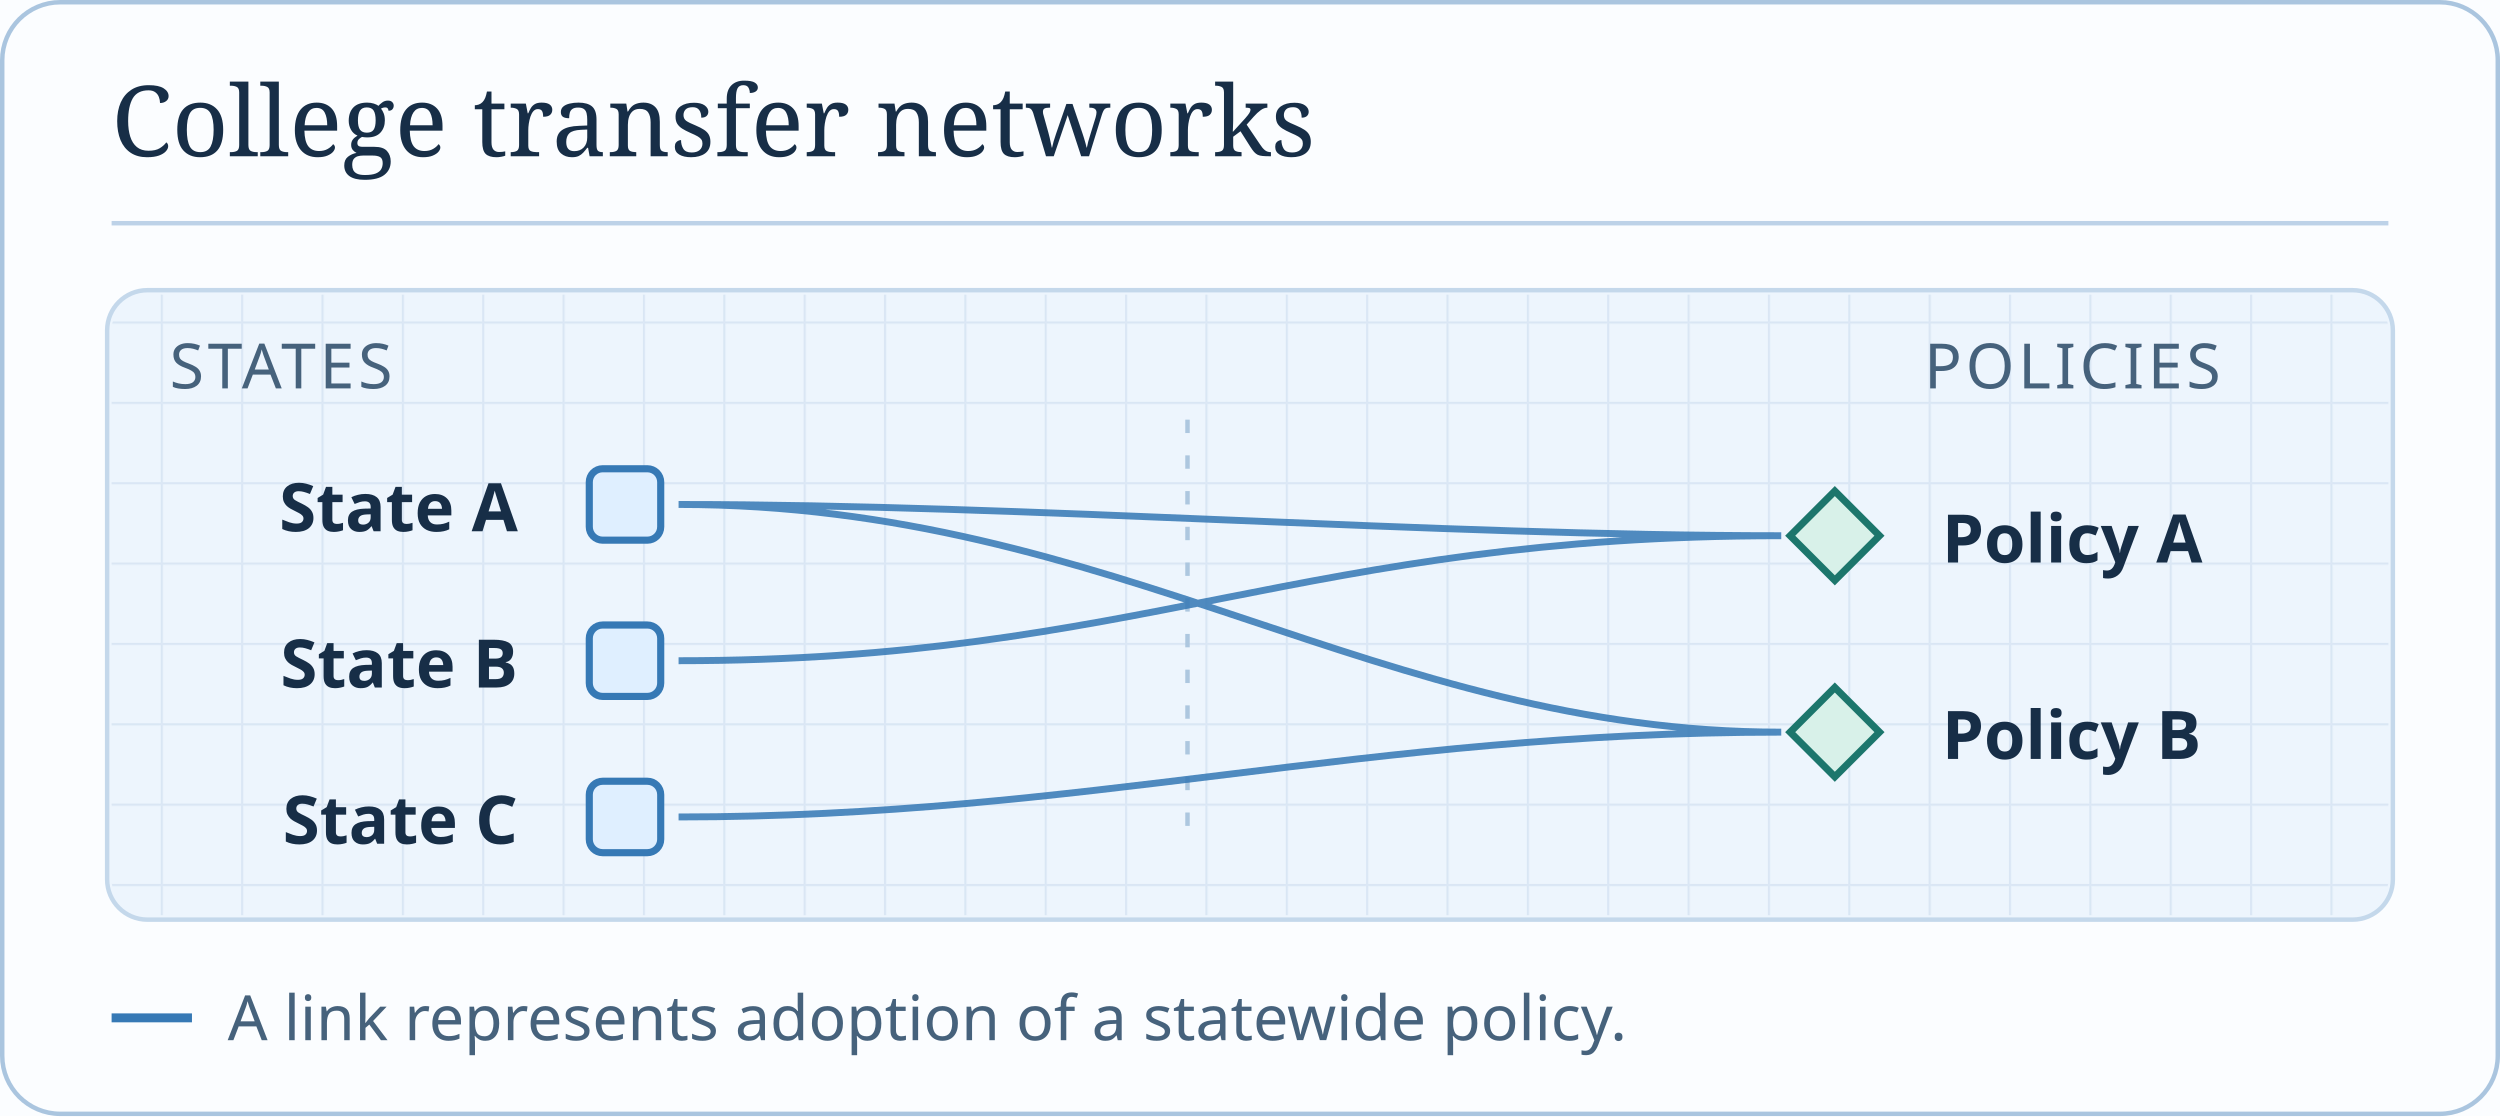
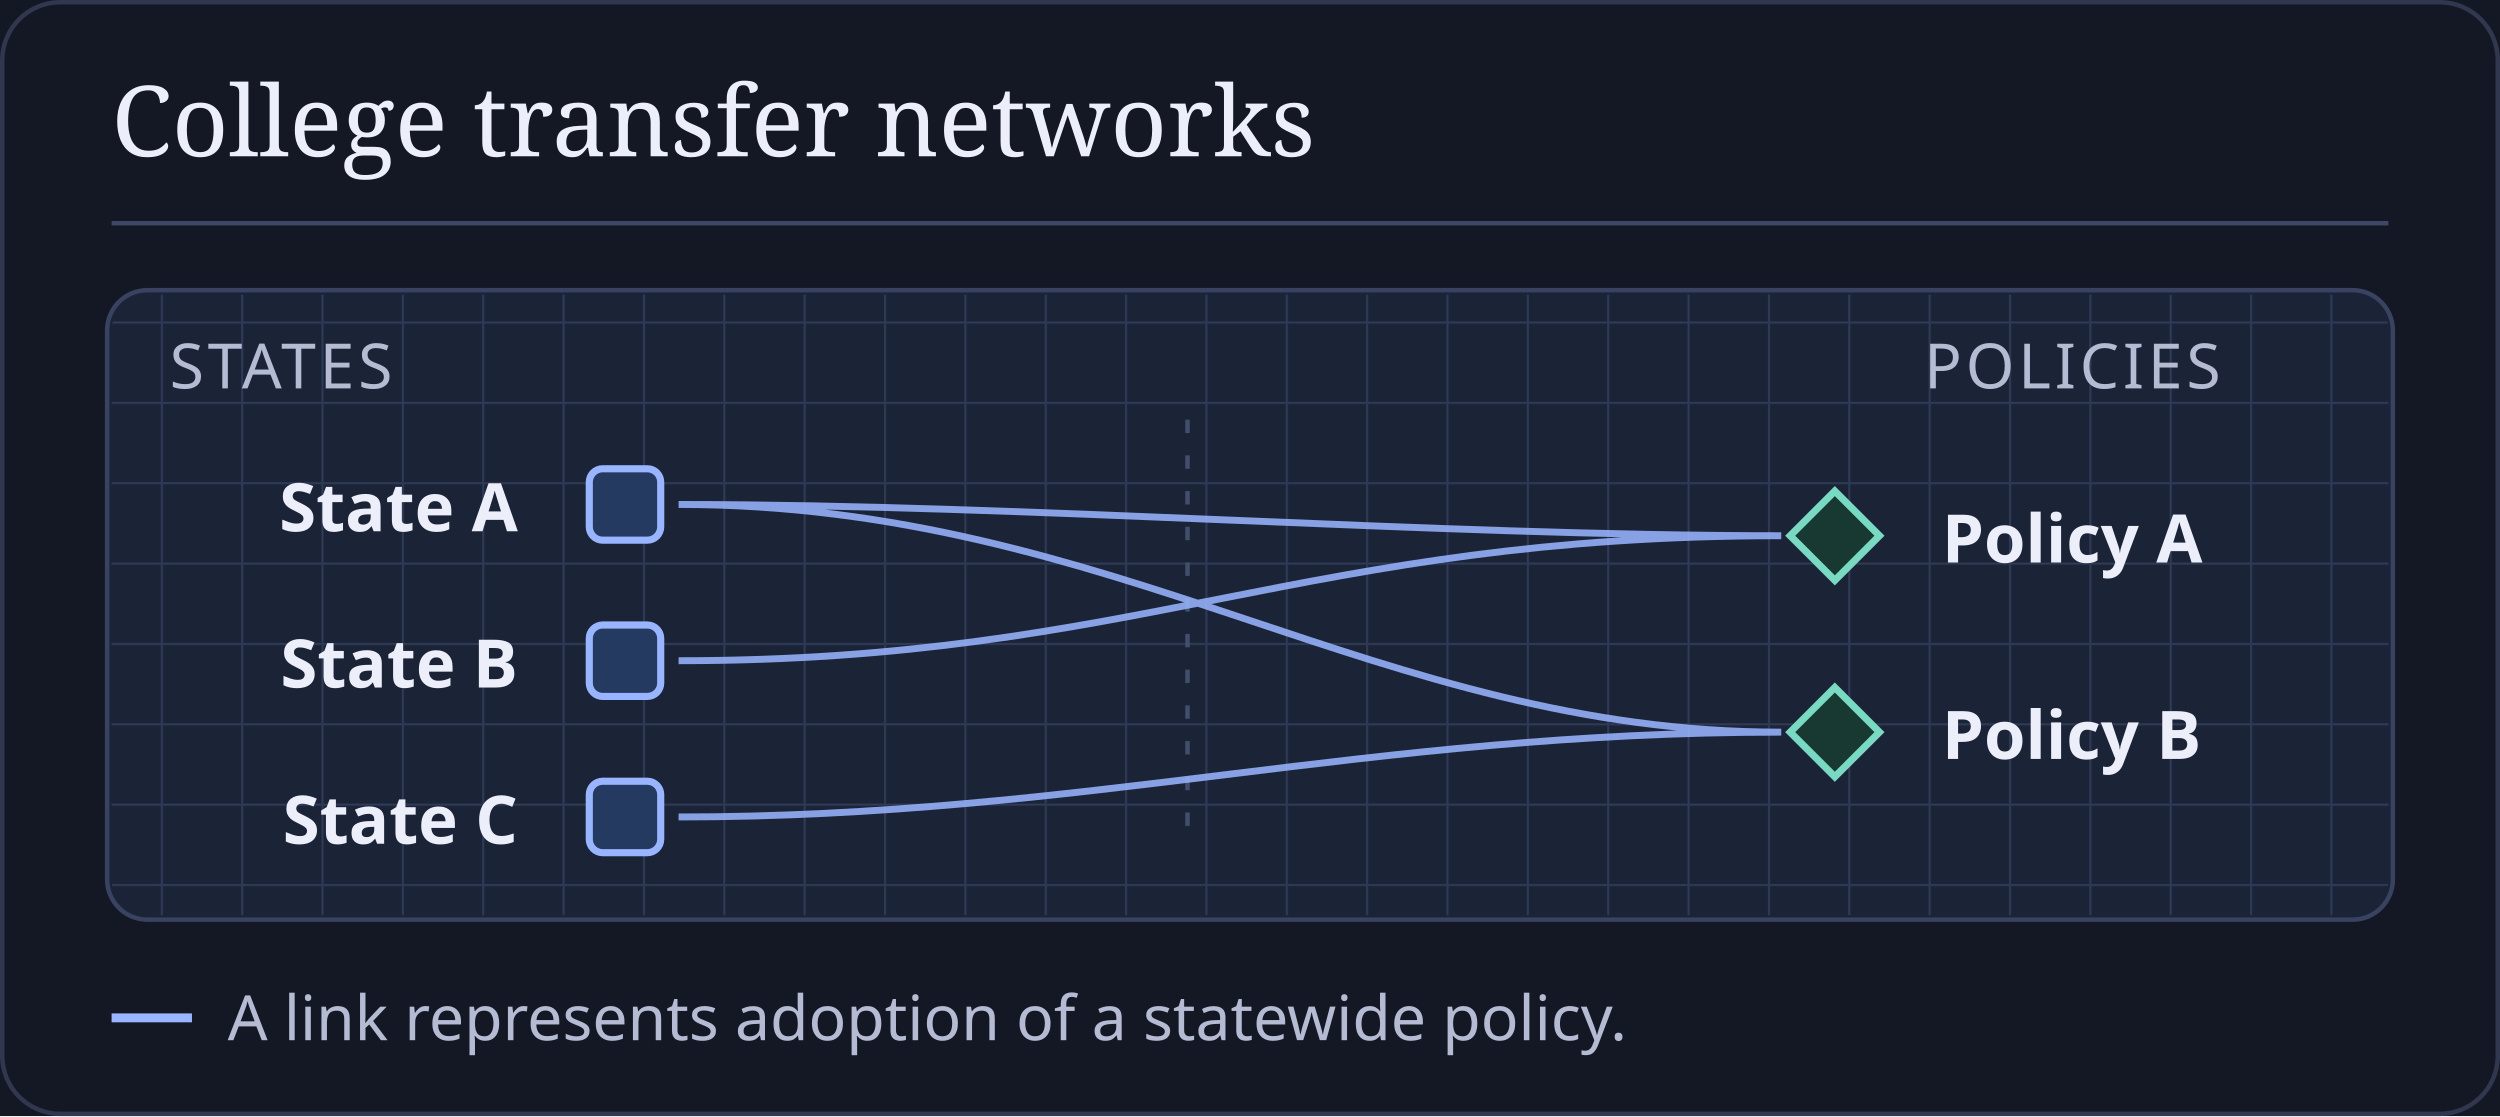
<svg xmlns="http://www.w3.org/2000/svg" viewBox="0 0 560 250" data-active-step="1" role="img" aria-labelledby="transfer-title transfer-desc">
  <defs>
    <pattern id="transfer-grid" width="18" height="18" patternUnits="userSpaceOnUse">
-       <path d="M18 0H0V18" fill="none" stroke="#b8cde4" stroke-opacity=".33" />
+       <path d="M18 0H0V18" fill="none" stroke="#53668e" stroke-opacity=".33" />
    </pattern>
  </defs>
  <style>
-     text { font-family: system-ui, sans-serif; fill: #172e47; }
+     text { font-family: system-ui, sans-serif; fill: #eceef9; }
    .heading { font: 22px Georgia, serif; }
-     .band-label { fill: #46627c; font-size: 14px; letter-spacing: .06em; }
+     .band-label { fill: #b4bbd2; font-size: 14px; letter-spacing: .06em; }
    .node-label { font-size: 15px; font-weight: 560; }
-     .path-note { fill: #46627c; font-size: 14px; }
+     .path-note { fill: #b4bbd2; font-size: 14px; }
    .view-agreements { display: none; }
    svg[data-active-step="2"] .view-policies { display: none; }
    svg[data-active-step="2"] .view-agreements { display: inline; }
-     .policy-edge { fill: none; stroke: #3679b5; stroke-width: 1.55; stroke-opacity: .86; }
-     .agreement-edge { fill: none; stroke: #1c766c; stroke-width: 1.6; stroke-opacity: .88; }
-     .state-node { fill: #dfefff; stroke: #3679b5; stroke-width: 1.6; }
-     .policy-node { fill: #d8f1e9; stroke: #1c766c; stroke-width: 1.6; }
-     .college-node { fill: #d8f1e9; stroke: #1c766c; stroke-width: 1.6; }
+     .policy-edge { fill: none; stroke: #99b5ff; stroke-width: 1.55; stroke-opacity: .86; }
+     .agreement-edge { fill: none; stroke: #79d9c3; stroke-width: 1.6; stroke-opacity: .88; }
+     .state-node { fill: #243a60; stroke: #99b5ff; stroke-width: 1.6; }
+     .policy-node { fill: #173932; stroke: #79d9c3; stroke-width: 1.6; }
+     .college-node { fill: #173932; stroke: #79d9c3; stroke-width: 1.6; }
    @media (max-width: 400px) {
      .heading { font-size: 24px; }
      .band-label, .path-note { font-size: 16px; }
      .node-label { font-size: 17px; }
    }
  </style>
-   <rect width="560" height="250" fill="#fbfdff" />
-   <rect x=".5" y=".5" width="559" height="249" rx="13" fill="none" stroke="#aac5df" />
+   <rect width="560" height="250" fill="#141824" />
+   <rect x=".5" y=".5" width="559" height="249" rx="13" fill="none" stroke="#30374f" />
  <text class="heading" x="25" y="35">College transfer networks</text>
-   <path d="M25 50h510" stroke="#bdd2e8" />
-   <rect x="24" y="65" width="512" height="141" rx="9" fill="#edf5fd" stroke="#c4d8eb" />
+   <path d="M25 50h510" stroke="#3e4865" />
+   <rect x="24" y="65" width="512" height="141" rx="9" fill="#1b2337" stroke="#394361" />
  <rect x="25" y="66" width="510" height="139" rx="8" fill="url(#transfer-grid)" />
  <g class="view-policies">
    <text class="band-label" x="38" y="87">STATES</text>
    <text class="band-label" x="431" y="87">POLICIES</text>
-     <path d="M266 94v94" stroke="#adc7df" stroke-dasharray="3 5" />
+     <path d="M266 94v94" stroke="#424e6b" stroke-dasharray="3 5" />
    <path class="policy-edge" d="M152 113C230 113 321 120 399 120m-247-7c98 0 157 51 247 51m-247-16c103 0 140-28 247-28m-247 63c91 0 154-19 247-19" />
    <g class="state-node">
      <rect x="132" y="105" width="16" height="16" rx="3" />
      <rect x="132" y="140" width="16" height="16" rx="3" />
      <rect x="132" y="175" width="16" height="16" rx="3" />
    </g>
    <g class="policy-node">
      <path d="m411 110 10 10-10 10-10-10Z" />
      <path d="m411 154 10 10-10 10-10-10Z" />
    </g>
    <g class="node-label" text-anchor="end">
      <text x="116" y="119">State A</text>
      <text x="116" y="154">State B</text>
      <text x="116" y="189">State C</text>
    </g>
    <g class="node-label">
      <text x="435" y="126">Policy A</text>
      <text x="435" y="170">Policy B</text>
    </g>
-     <path d="M25 228h18" stroke="#3679b5" stroke-width="2" />
+     <path d="M25 228h18" stroke="#99b5ff" stroke-width="2" />
    <text class="path-note" x="51" y="233">A link represents adoption of a statewide policy.</text>
  </g>
  <g class="view-agreements">
    <text class="band-label" x="38" y="87">INSTITUTIONAL AGREEMENTS</text>
    <path class="agreement-edge" d="M137 131 260 108m-123 23 108 43m15-66 135 19m-150 47 150-47m-150 47 150 8" />
    <g class="college-node">
      <circle cx="137" cy="131" r="8" />
      <circle cx="260" cy="108" r="8" />
      <circle cx="245" cy="174" r="8" />
      <circle cx="395" cy="127" r="8" />
      <circle cx="395" cy="182" r="8" />
    </g>
    <g class="node-label">
      <text x="120" y="136" text-anchor="end">College A</text>
      <text x="274" y="109">College B</text>
      <text x="230" y="191" text-anchor="end">College C</text>
      <text x="412" y="132">College D</text>
      <text x="412" y="188">College E</text>
    </g>
-     <path d="M25 228h18" stroke="#1c766c" stroke-width="2" />
+     <path d="M25 228h18" stroke="#79d9c3" stroke-width="2" />
    <text class="path-note" x="51" y="233">A link represents an agreement between colleges.</text>
  </g>
</svg>
